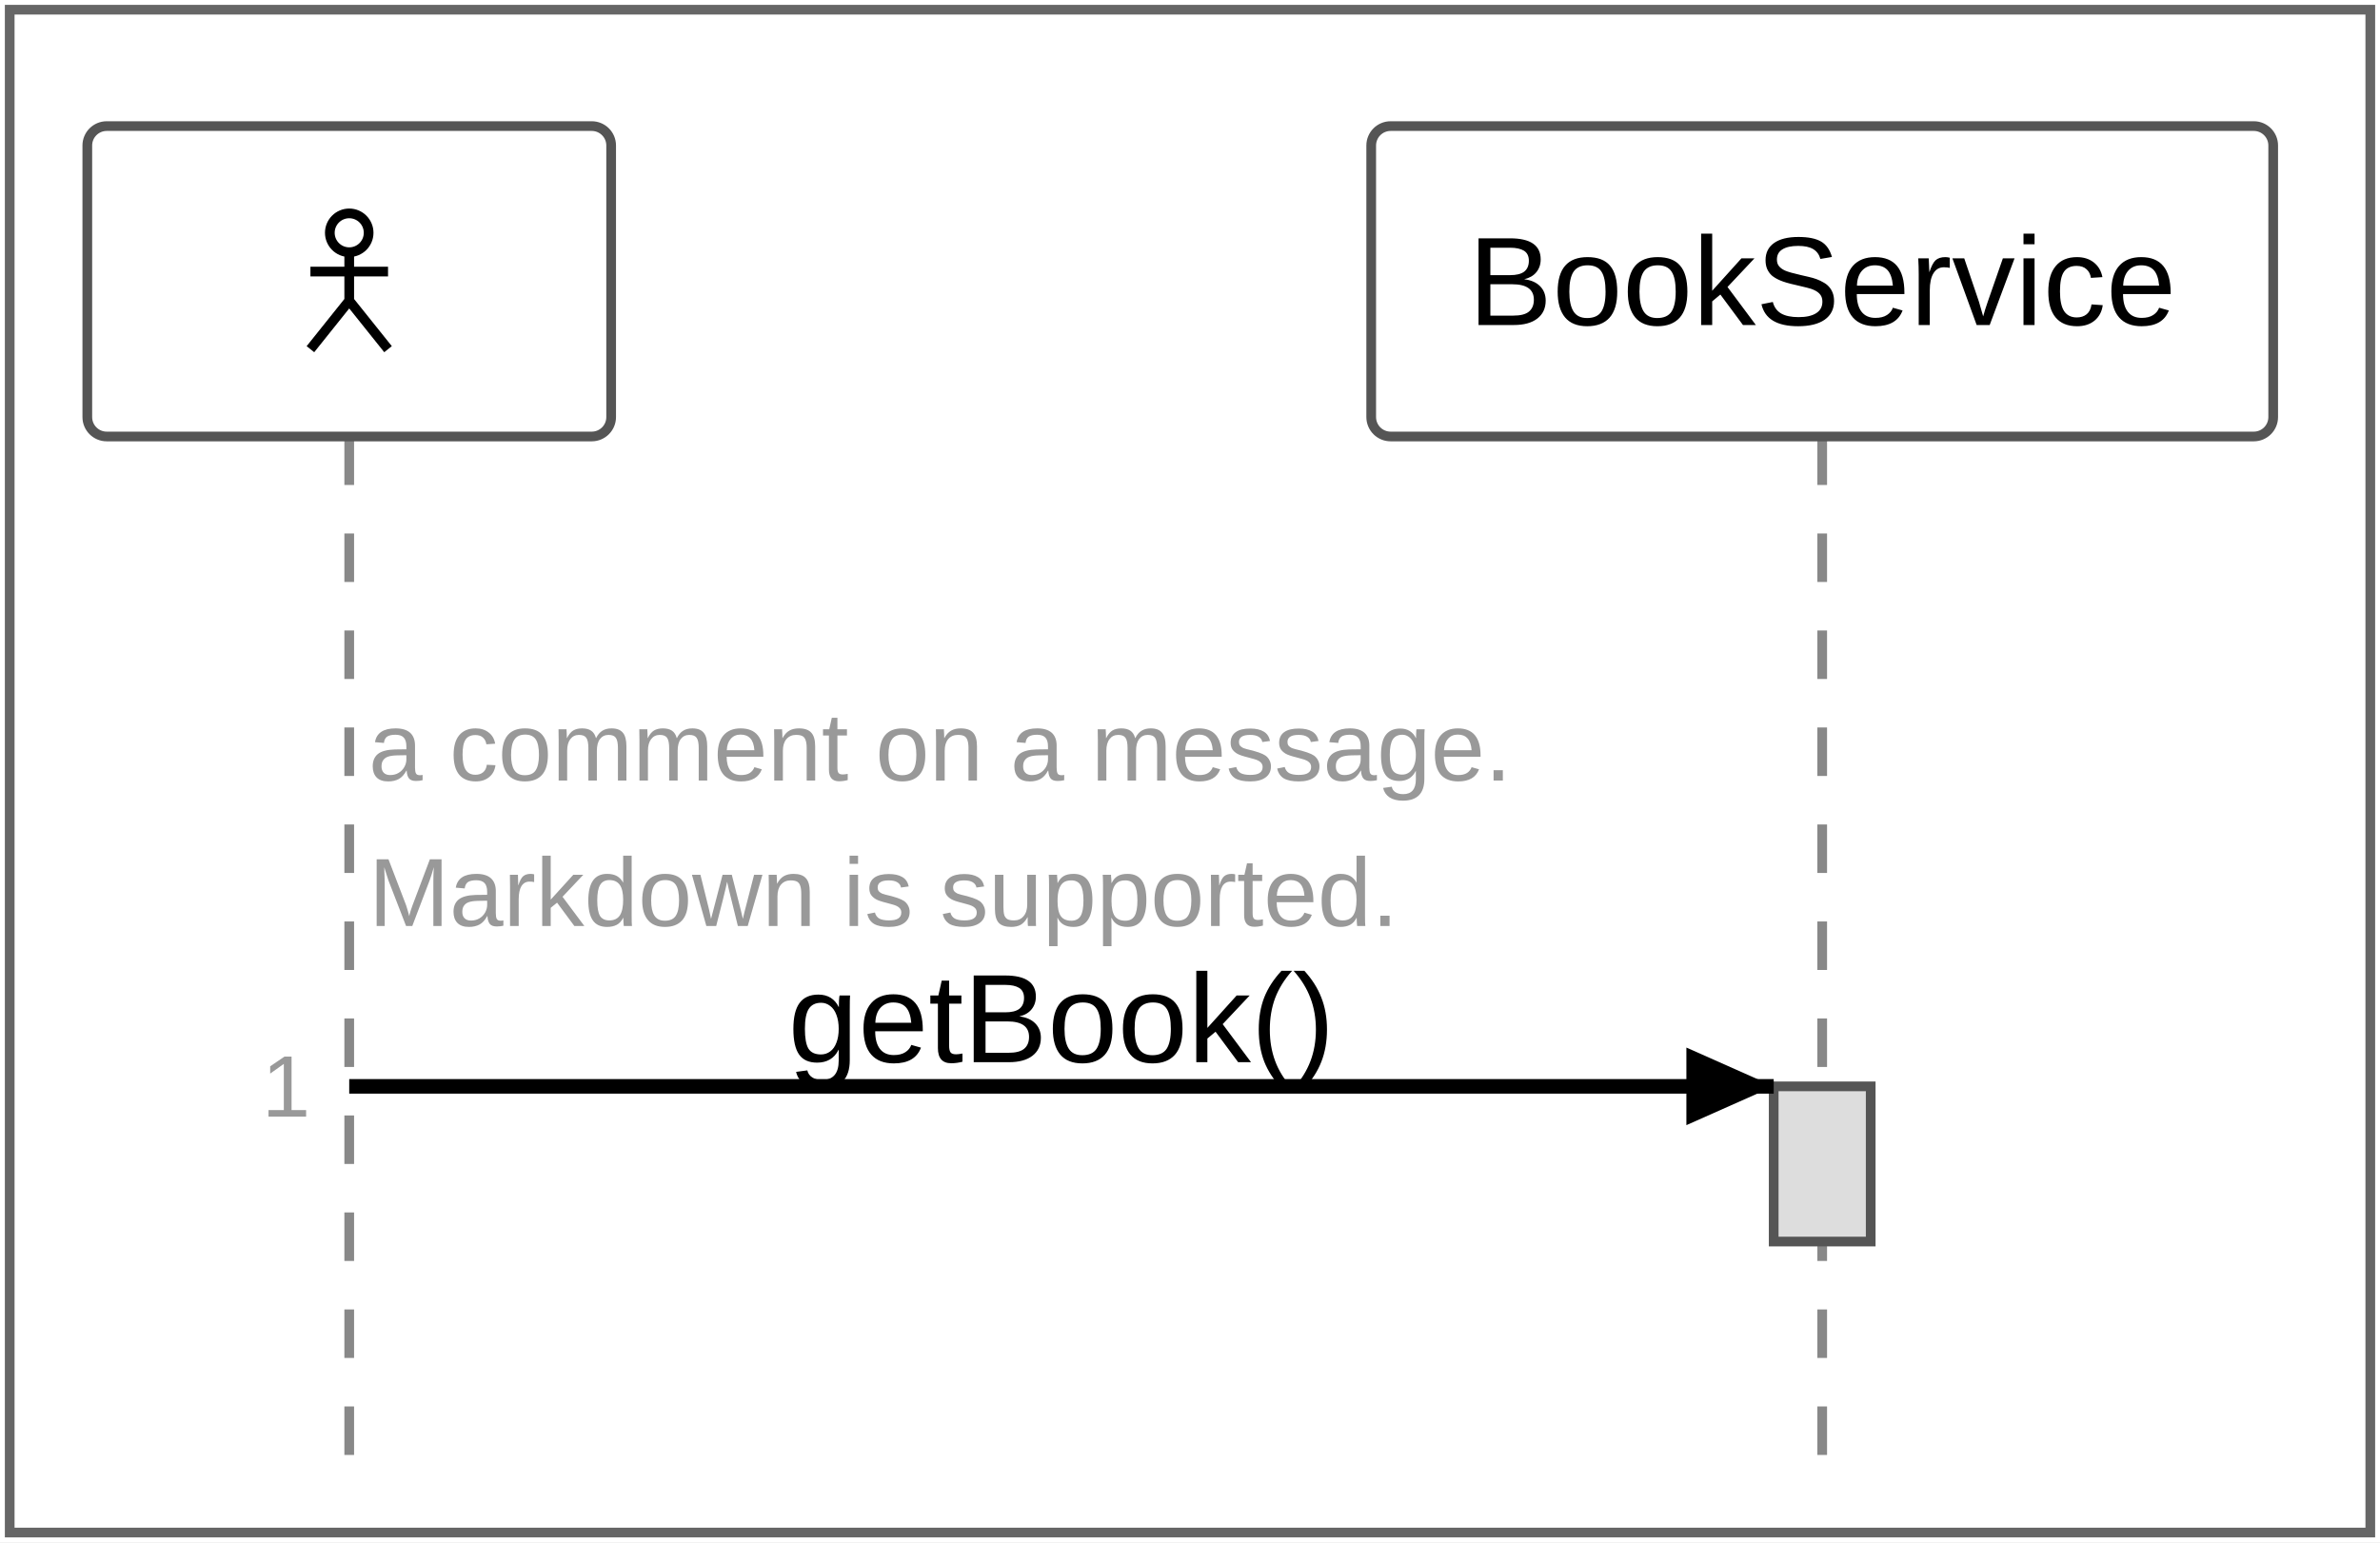
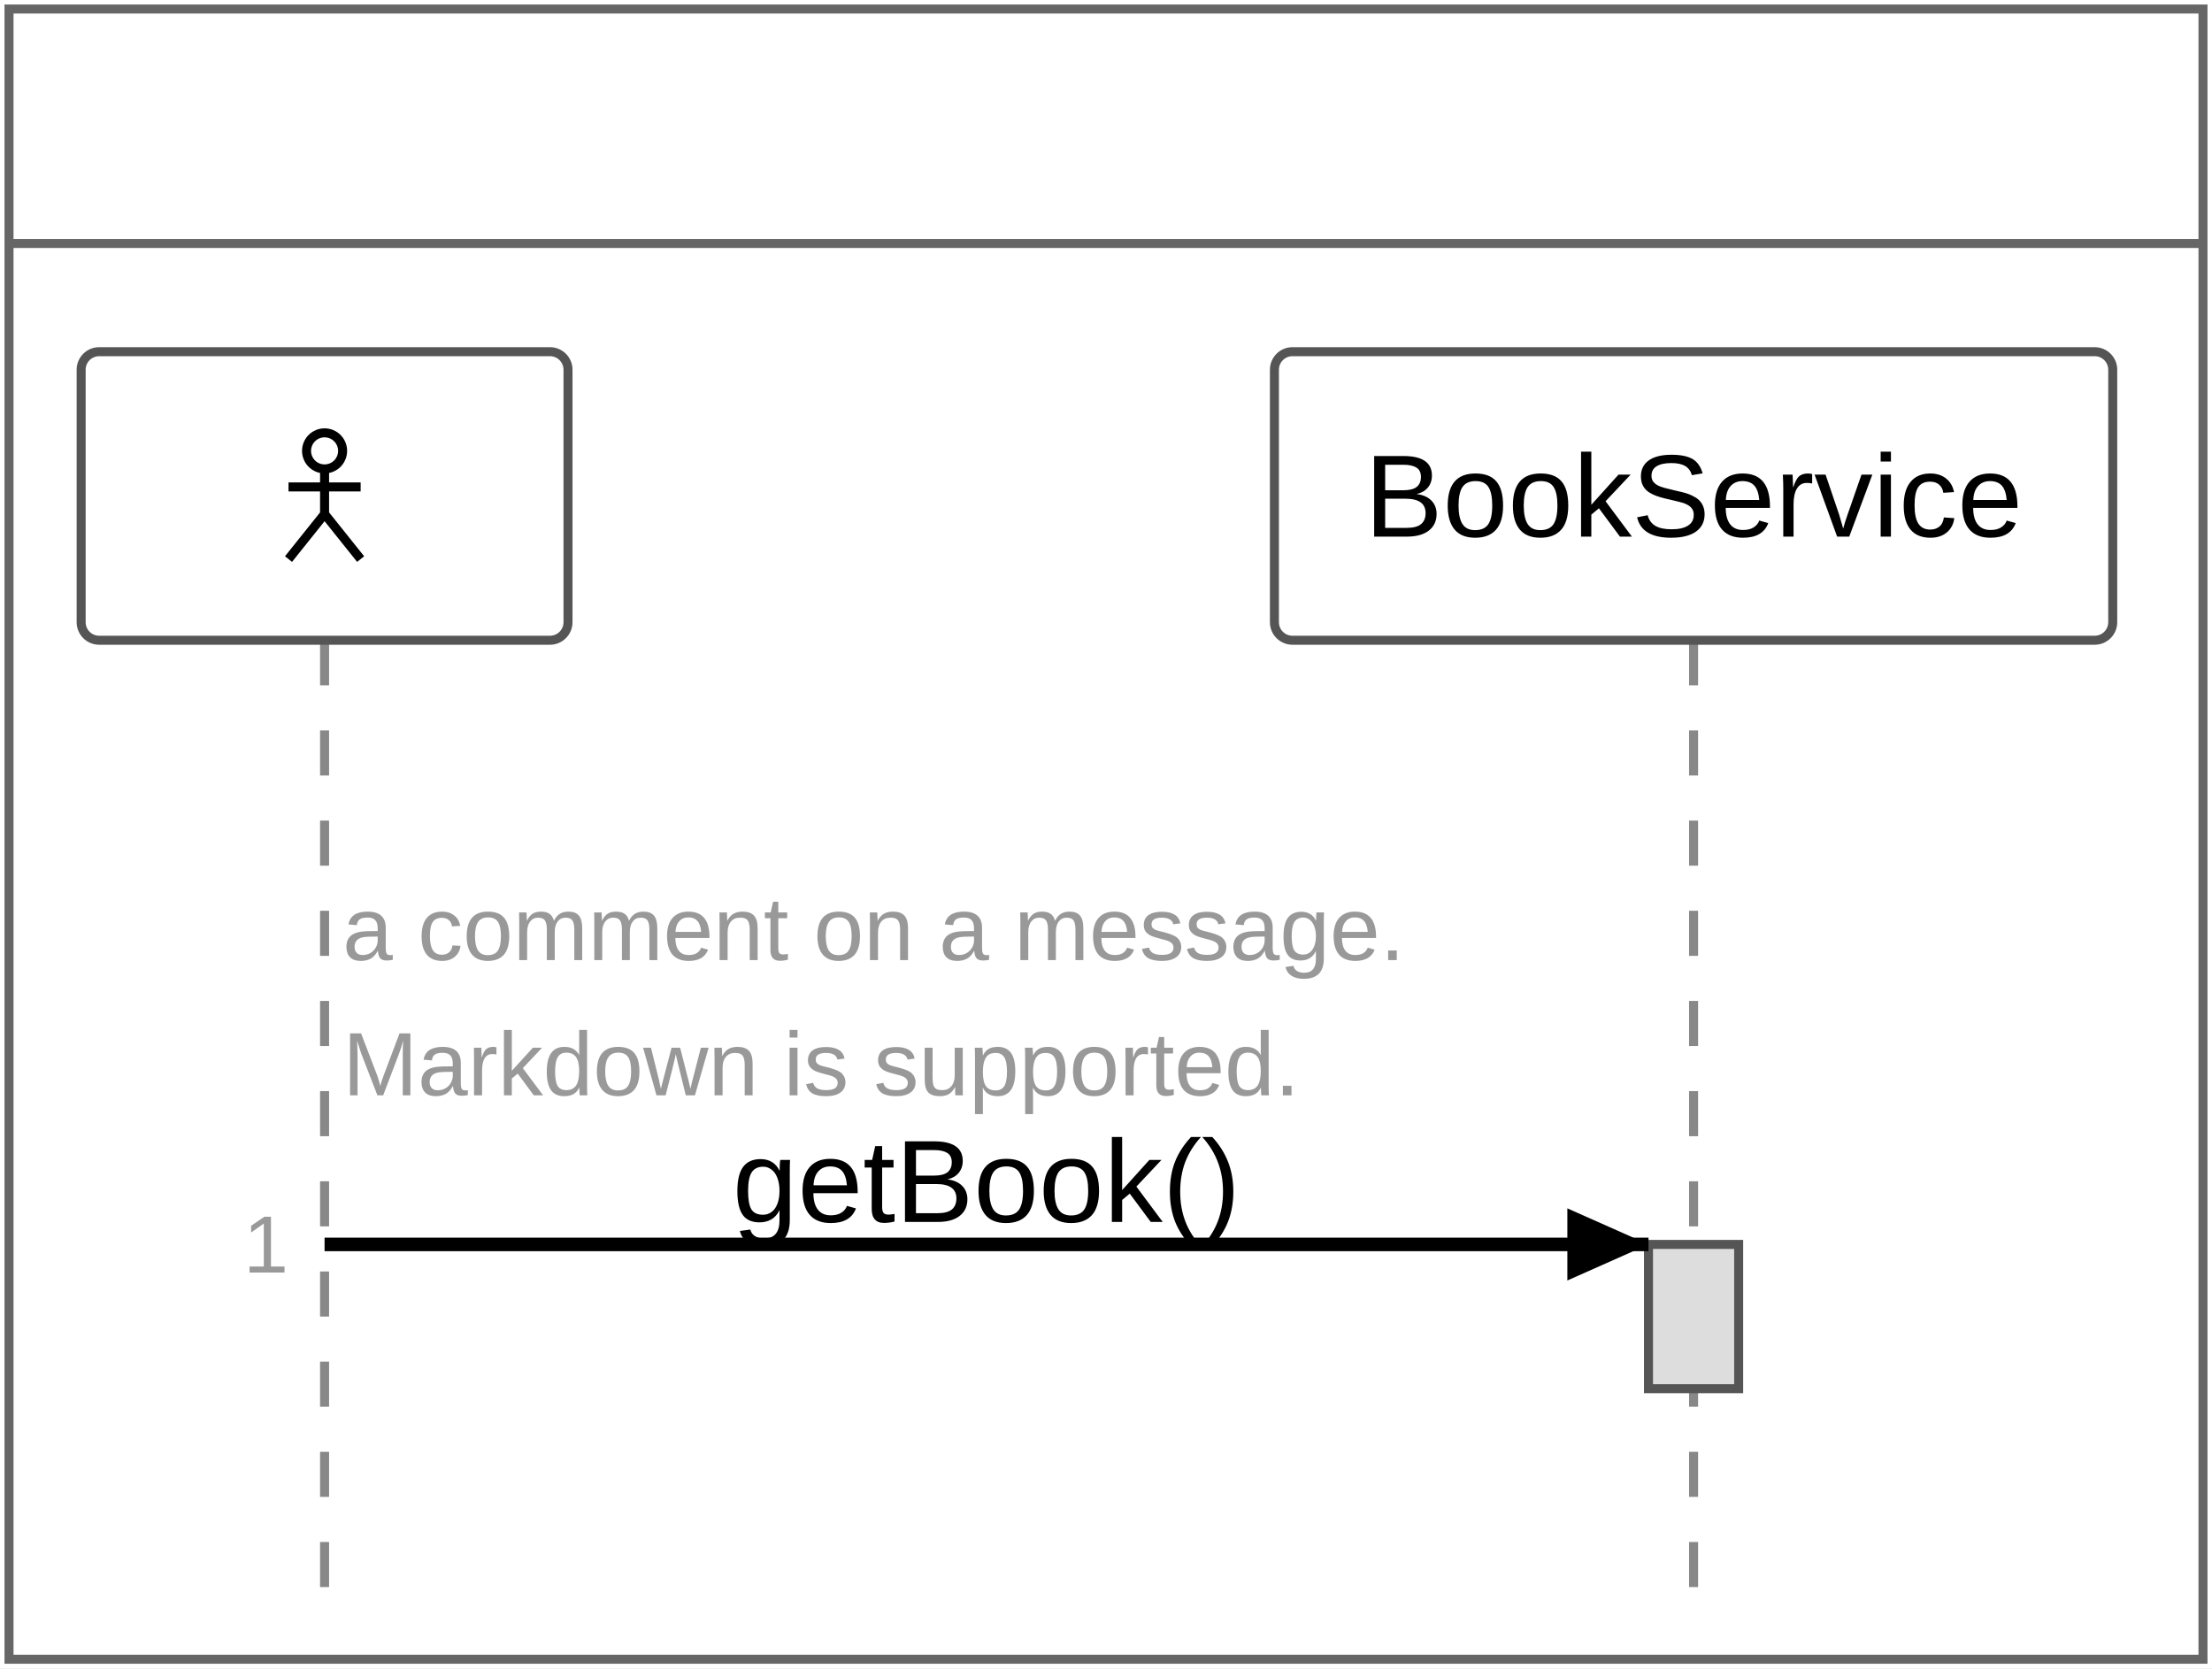
- <svg xmlns="http://www.w3.org/2000/svg" id="mermaid" class="zenuml" width="245.34" height="159" viewBox="1 -1 245.34 159" role="graphics-document document" aria-roledescription="zenuml">
+ <svg xmlns="http://www.w3.org/2000/svg" id="mermaid" class="zenuml" width="245.34" height="185" viewBox="1 -1 245.34 185" role="graphics-document document" aria-roledescription="zenuml">
  <style>#mermaid{font-family:"trebuchet ms",verdana,arial,sans-serif;font-size:16px;fill:#333;}#mermaid .zx{fill:none;stroke:#666;stroke-width:1px;}#mermaid .zti{font-size:13px;font-weight:bold;fill:#000;}#mermaid .zb{fill:#fff;stroke:#555;stroke-width:1px;}#mermaid .zt{font-size:13px;fill:#000;}#mermaid .zi{fill:none;stroke:#000;stroke-width:1px;}#mermaid .zl{stroke:#888;stroke-width:1px;stroke-dasharray:5 5;}#mermaid .za{fill:#ddd;stroke:#555;stroke-width:1px;}#mermaid .zm{fill:none;stroke:#000;stroke-width:1.5px;}#mermaid .zr{fill:none;stroke:#000;stroke-width:1.5px;stroke-dasharray:4 3;}#mermaid .zml{font-size:13px;fill:#000;}#mermaid .zn{font-size:9px;fill:#999;}#mermaid .zc{font-size:10px;fill:#999;}#mermaid .zf{fill:none;stroke:#bbb;stroke-width:1px;}#mermaid .zh{fill:#f3f3f3;stroke:#bbb;stroke-width:1px;}#mermaid .zht{font-size:13px;font-weight:bold;fill:#000;}#mermaid .zs{stroke:#e2e2e2;stroke-width:1px;}#mermaid .zfc{font-size:11px;fill:#666;}</style>
-   <rect x="1" y="-1" width="245.34" height="159" fill="white" />
-   <rect class="zx" x="2" y="0" width="243.34" height="157" />
-   <line class="zl" x1="37" y1="44" x2="37" y2="151" />
-   <line class="zl" x1="188.84" y1="44" x2="188.84" y2="151" />
-   <rect class="za" x="183.84" y="111" width="10" height="16" />
-   <rect class="zb" x="10" y="12" width="54" height="32" rx="2" />
-   <path class="zi" d="M37,25V30M33,27H41M33,35L37,30L41,35M35,23a2,2 0 1,0 4,0a2,2 0 1,0 -4,0" />
-   <rect class="zb" x="142.35" y="12" width="92.98" height="32" rx="2" />
-   <text class="zt" x="152.35" y="28" text-anchor="start" dominant-baseline="central">BookService</text>
-   <path class="zm" d="M37,111H183.84" />
-   <path fill="#000" d="M183.84,111L174.84,107L174.84,115Z" />
-   <text class="zml" x="110.42" y="104" text-anchor="middle" dominant-baseline="central">getBook()</text>
-   <text class="zn" x="33" y="111" text-anchor="end" dominant-baseline="central">1</text>
-   <text class="zc" x="39" y="76" text-anchor="start" dominant-baseline="central">a comment on a message.</text>
-   <text class="zc" x="39" y="91" text-anchor="start" dominant-baseline="central">Markdown is supported.</text>
+   <rect x="1" y="-1" width="245.34" height="185" fill="white" />
+   <rect class="zx" x="2" y="0" width="243.34" height="183" />
+   <line class="zx" x1="2" y1="26" x2="245.34" y2="26" />
+   <line class="zl" x1="37" y1="70" x2="37" y2="177" />
+   <line class="zl" x1="188.84" y1="70" x2="188.84" y2="177" />
+   <rect class="za" x="183.84" y="137" width="10" height="16" />
+   <rect class="zb" x="10" y="38" width="54" height="32" rx="2" />
+   <path class="zi" d="M37,51V56M33,53H41M33,61L37,56L41,61M35,49a2,2 0 1,0 4,0a2,2 0 1,0 -4,0" />
+   <rect class="zb" x="142.35" y="38" width="92.98" height="32" rx="2" />
+   <text class="zt" x="152.35" y="54" text-anchor="start" dominant-baseline="central">BookService</text>
+   <path class="zm" d="M37,137H183.84" />
+   <path fill="#000" d="M183.84,137L174.84,133L174.84,141Z" />
+   <text class="zml" x="110.42" y="130" text-anchor="middle" dominant-baseline="central">getBook()</text>
+   <text class="zn" x="33" y="137" text-anchor="end" dominant-baseline="central">1</text>
+   <text class="zc" x="39" y="102" text-anchor="start" dominant-baseline="central">a comment on a message.</text>
+   <text class="zc" x="39" y="117" text-anchor="start" dominant-baseline="central">Markdown is supported.</text>
</svg>
